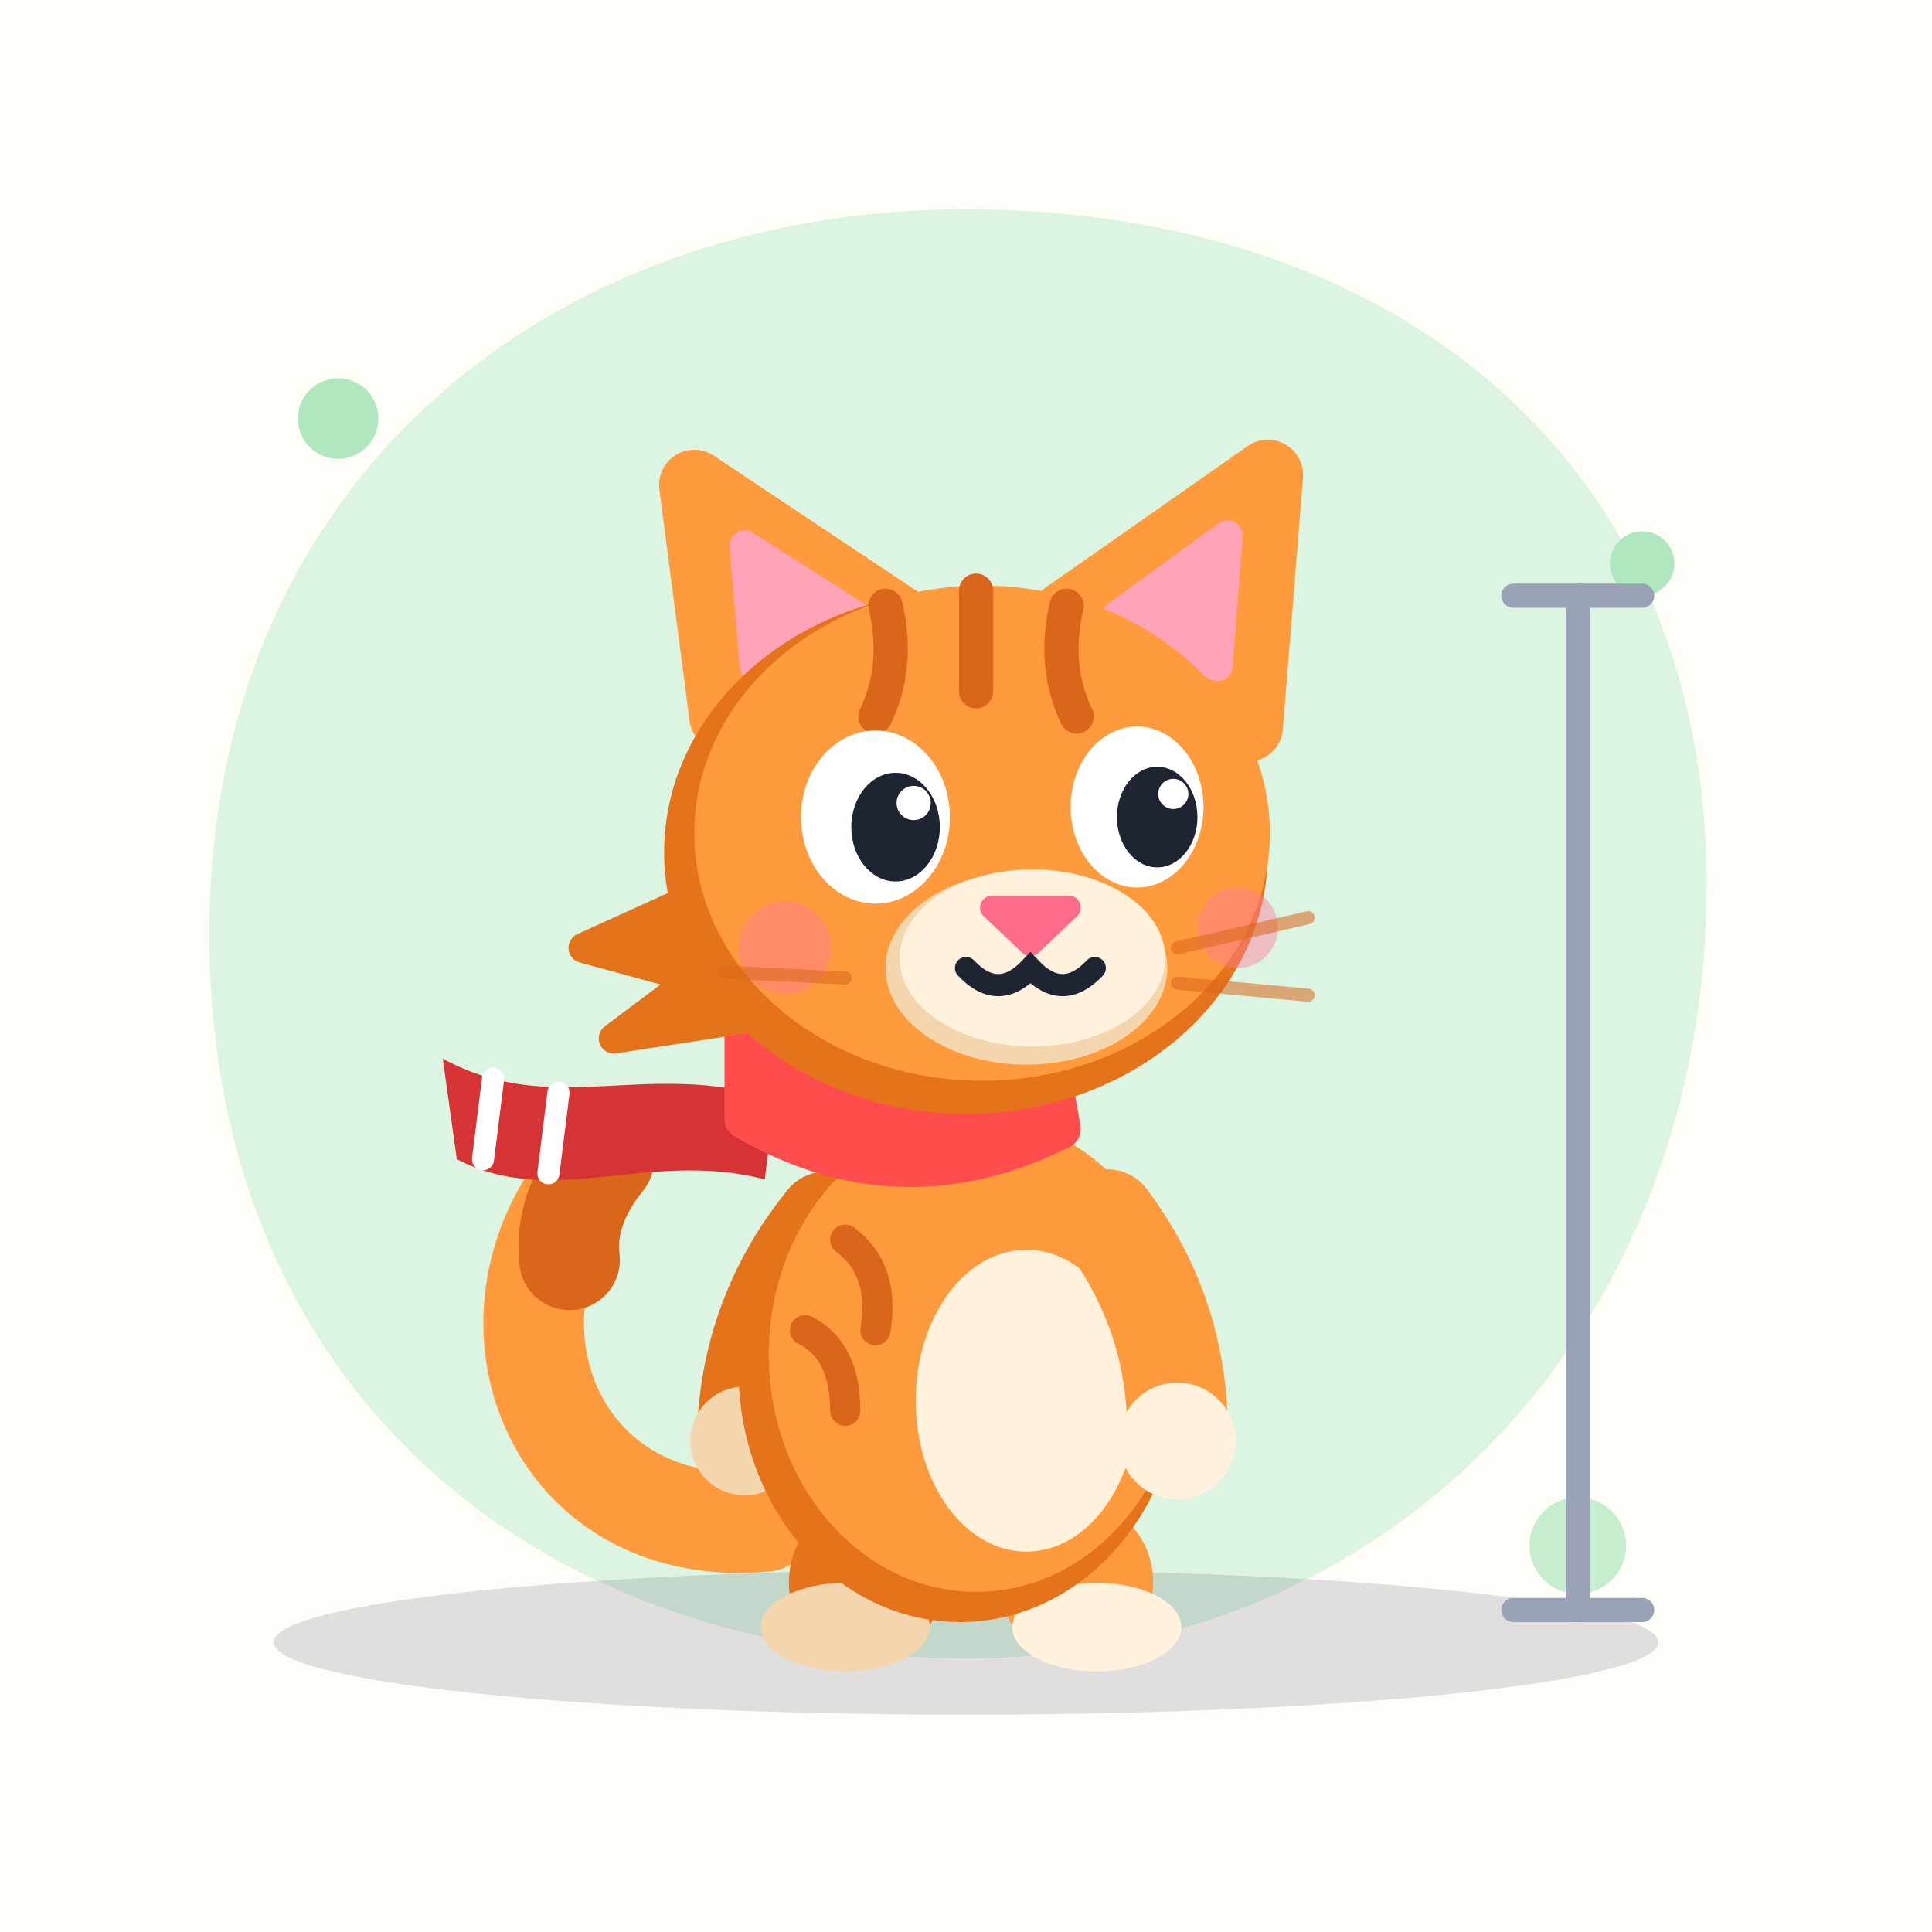
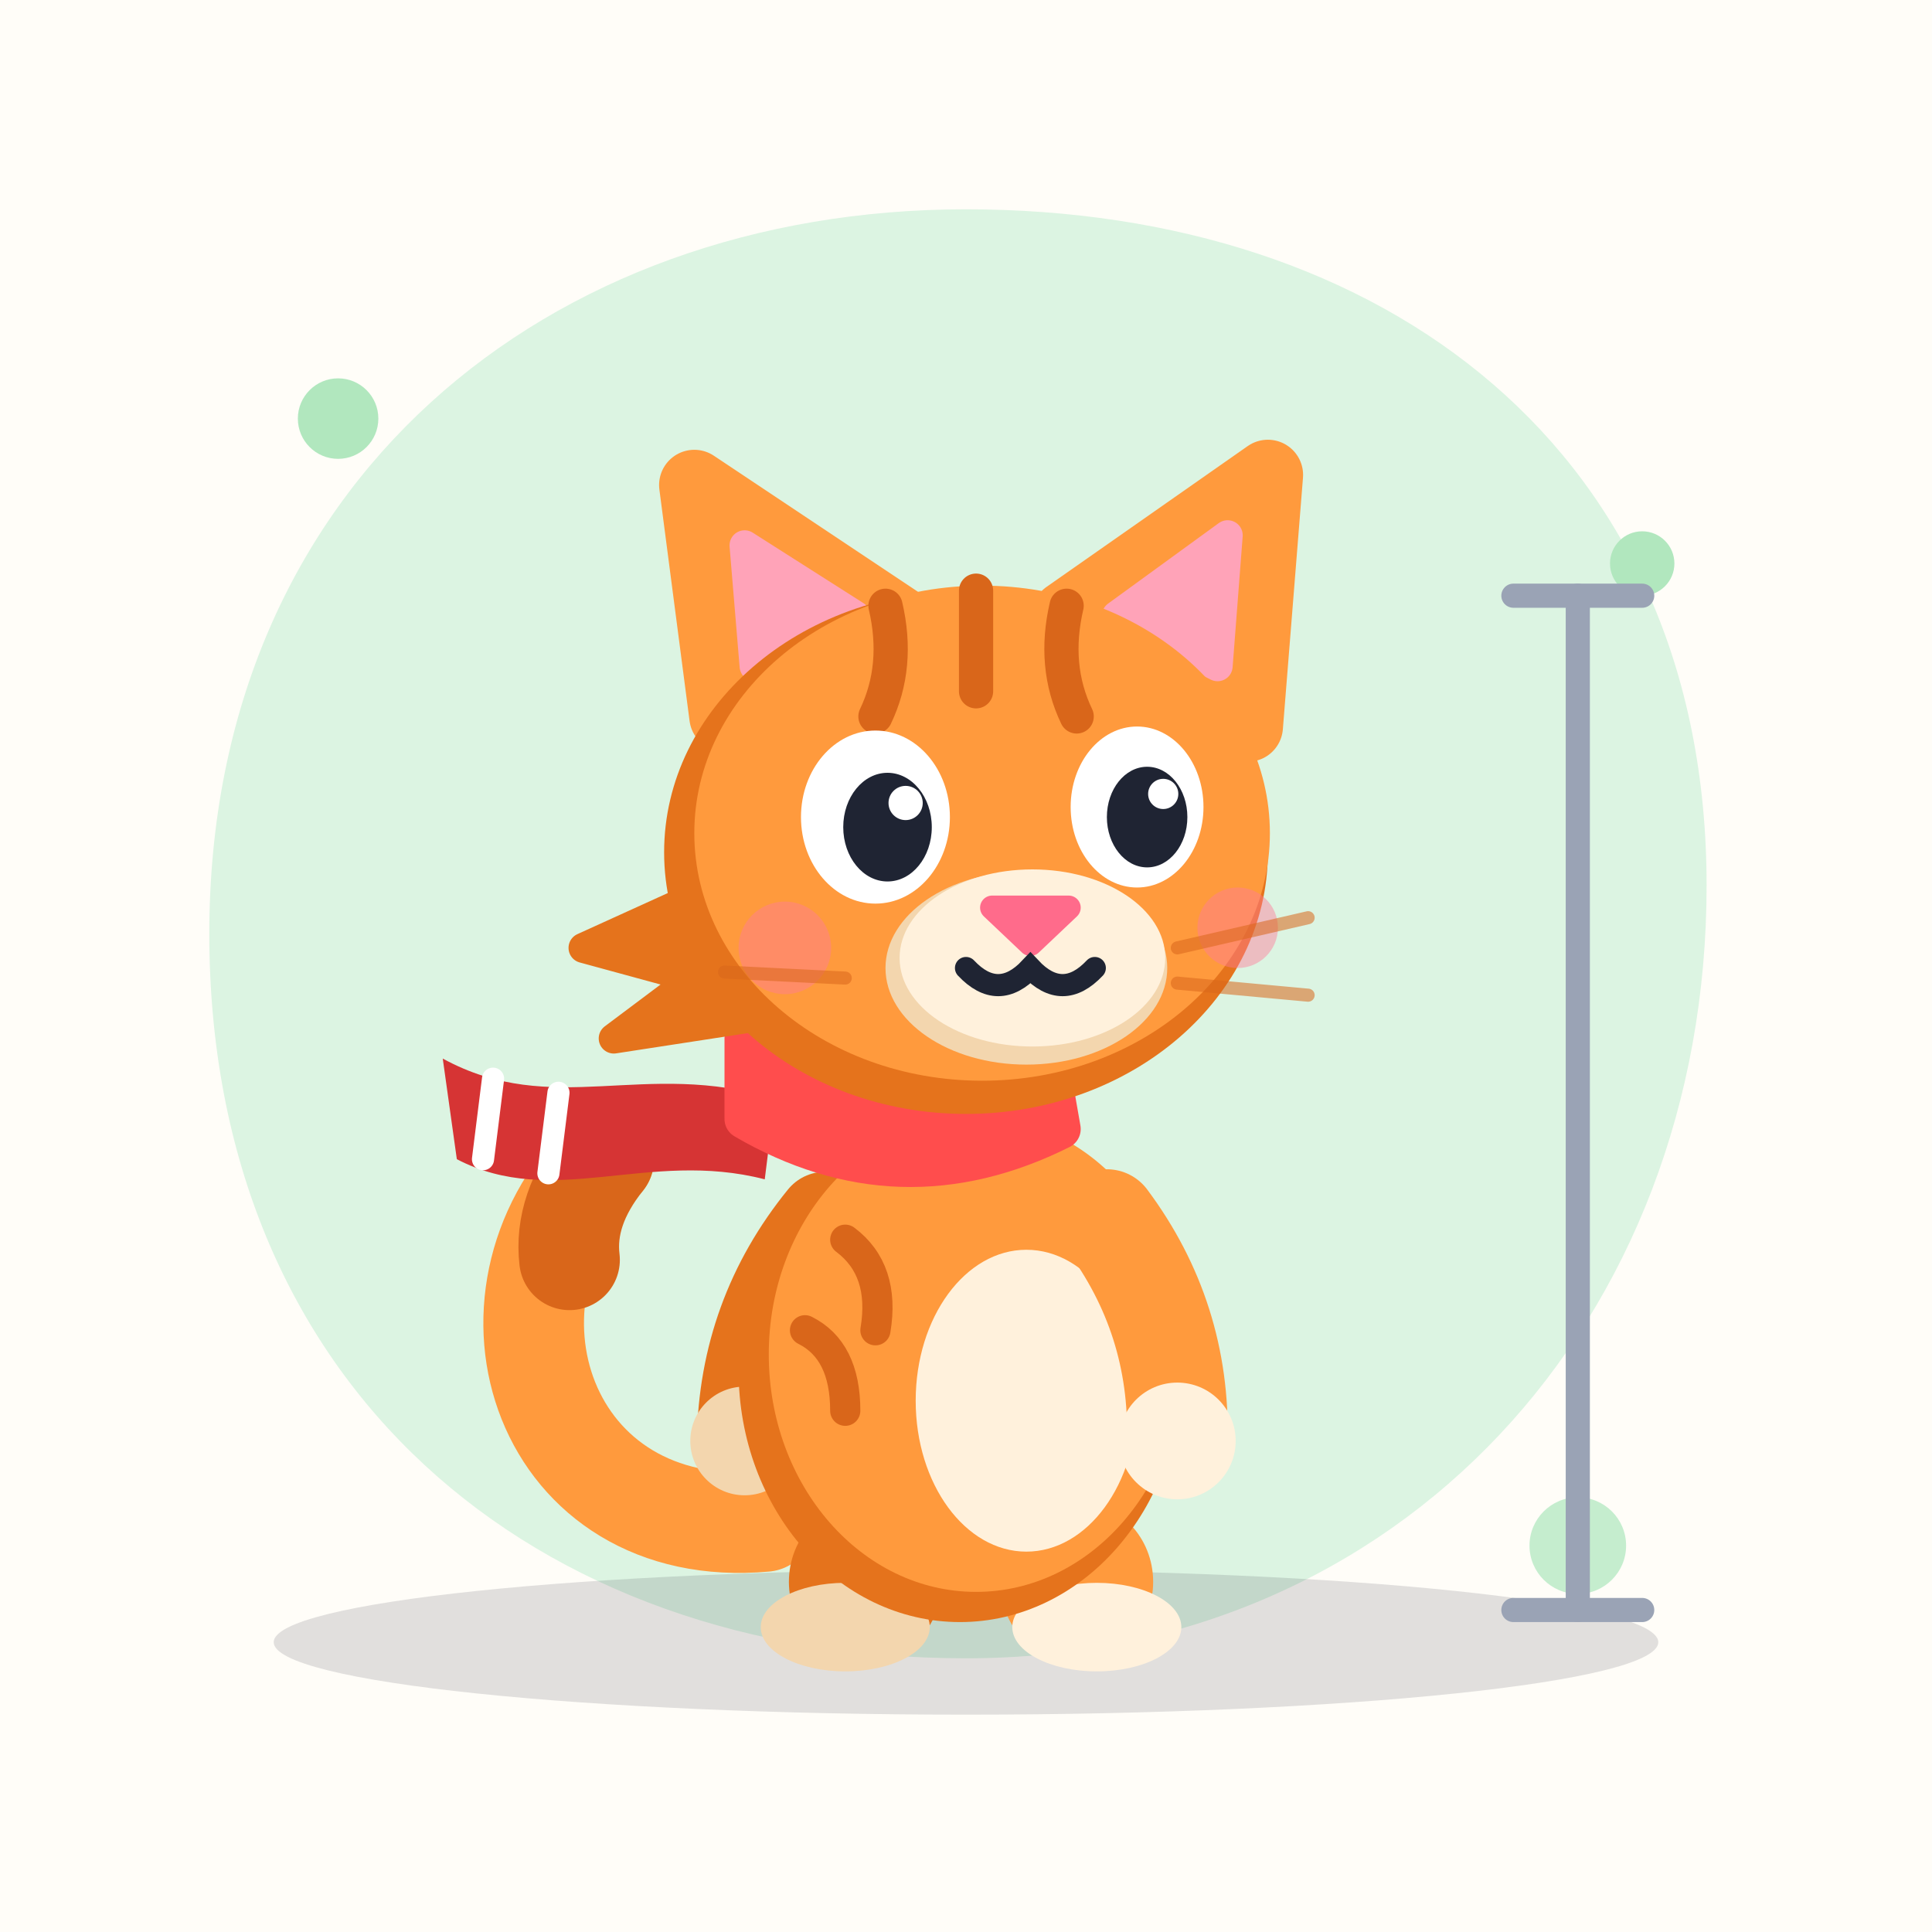
<svg xmlns="http://www.w3.org/2000/svg" viewBox="0 0 240 240" width="240" height="240">
  <rect x="0" y="0" width="240" height="240" rx="0" fill="#fffdf8" />
  <path d="M120 26c52 0 92 30 92 84s-38 96-92 96-94-34-94-90 42-90 94-90Z" fill="#dcf4e2" />
  <circle cx="42" cy="52" r="5" fill="#b1e7be" />
  <circle cx="204" cy="70" r="4" fill="#b1e7be" />
  <circle cx="196" cy="192" r="6" fill="#c5edce" />
  <ellipse cx="120" cy="204" rx="86" ry="9" fill="#1f243322" />
  <g transform="translate(120 204) scale(1.25 1.25)">
    <g transform="translate(-140 -124)">
      <path d="M120 112C98 114 90 90 104 76" fill="none" stroke="#ff9a3d" stroke-width="10" stroke-linecap="round" stroke-linejoin="round" />
      <path d="M104 76q-4 5-3.4 10" fill="none" stroke="#d9661a" stroke-width="10" stroke-linecap="round" stroke-linejoin="round" />
      <path d="M126 82Q118.2 91.6 118 104" fill="none" stroke="#e5731c" stroke-width="9.5" stroke-linecap="round" stroke-linejoin="round" />
      <circle cx="118" cy="104" r="5.4" fill="#f3d6ae" />
      <ellipse cx="130" cy="118" rx="7.6" ry="8" fill="#e5731c" />
      <ellipse cx="151" cy="118" rx="7.6" ry="8" fill="#ff9a3d" />
      <ellipse cx="128" cy="122.5" rx="8.4" ry="4.4" fill="#f3d6ae" />
      <ellipse cx="153" cy="122.5" rx="8.4" ry="4.4" fill="#fff1dc" />
      <g transform="">
        <ellipse cx="139.4" cy="97" rx="22" ry="25" fill="#e5731c" />
        <ellipse cx="141" cy="95.4" rx="20.6" ry="23.6" fill="#ff9a3d" />
        <ellipse cx="146" cy="100" rx="11" ry="15" fill="#fff1dc" />
        <path d="M128 84q4 3 3 9M124 93q4 2 4 8" fill="none" stroke="#d9661a" stroke-width="3" stroke-linecap="round" stroke-linejoin="round" />
      </g>
      <g class="cat-scarf" transform="translate(0 0)">
        <path class="cat-scarf-tail" d="M121 70C108 66 99 72 88 66l1.4 10c9.6 5 19-1 30.6 2Z" fill="#d63434" style="transform-origin:121px 72px" />
        <path d="M118 64q15 8 30 1l1.4 8q-16 8-31.4-1Z" fill="#ff4d4d" stroke="#ff4d4d" stroke-width="4" stroke-linejoin="round" />
        <path d="M93 68l-1 8M99.5 69.4l-1 8" stroke="#fff" stroke-width="2.2" stroke-linecap="round" />
      </g>
      <path d="M116 32L113 9L134 23Z" fill="#ff9a3d" stroke="#ff9a3d" stroke-width="7" stroke-linejoin="round" />
      <path d="M119 27L118 15L129 22Z" fill="#ffa3b8" stroke="#ffa3b8" stroke-width="3" stroke-linejoin="round" />
      <g class="cat-ear-right" style="transform-origin:156px 26px">
        <path d="M150 22L170 8L168 33Z" fill="#ff9a3d" stroke="#ff9a3d" stroke-width="7" stroke-linejoin="round" />
        <path d="M155 22L166 14L165 27Z" fill="#ffa3b8" stroke="#ffa3b8" stroke-width="3" stroke-linejoin="round" />
      </g>
      <path d="M113 50L102 55L113 58L105 64L118 62Z" fill="#e5731c" stroke="#e5731c" stroke-width="3" stroke-linejoin="round" />
      <ellipse cx="140" cy="45.5" rx="30" ry="26" fill="#e5731c" />
      <ellipse cx="141.6" cy="43.6" rx="28.6" ry="24.6" fill="#ff9a3d" />
      <path d="M132 21q1.4 6-1 11M141 19.5v10M150 21q-1.4 6 1 11" stroke="#d9661a" stroke-width="3.4" stroke-linecap="round" fill="none" />
      <ellipse cx="146" cy="57" rx="14" ry="9.6" fill="#f3d6ae" />
      <ellipse cx="146.6" cy="56" rx="13.2" ry="8.8" fill="#fff1dc" />
      <circle cx="122" cy="55" r="4.6" fill="#ff7a9a" opacity=".45" />
      <circle cx="167" cy="53" r="4" fill="#ff7a9a" opacity=".45" />
      <g class="cat-blink" style="transform-origin:145px 42px">
        <ellipse cx="131" cy="42" rx="7.4" ry="8.6" fill="#fff" />
        <ellipse cx="157" cy="41" rx="6.6" ry="8" fill="#fff" />
        <g class="cat-gaze">
-           <ellipse cx="133" cy="43" rx="4.4" ry="5.4" fill="#1f2433" />
-           <ellipse cx="159" cy="42" rx="4" ry="5" fill="#1f2433" />
-           <circle class="cat-pupil-shine" cx="134.8" cy="40.6" r="1.7" fill="#fff" />
-           <circle class="cat-pupil-shine" cx="160.6" cy="39.7" r="1.5" fill="#fff" />
+           <ellipse cx="132.2" cy="43" rx="4.4" ry="5.4" fill="#1f2433" />
+           <ellipse cx="158" cy="42" rx="4" ry="5" fill="#1f2433" />
+           <circle class="cat-pupil-shine" cx="134" cy="40.6" r="1.7" fill="#fff" />
+           <circle class="cat-pupil-shine" cx="159.6" cy="39.7" r="1.5" fill="#fff" />
        </g>
      </g>
      <path d="M142.6 51h7.6l-3.8 3.6Z" fill="#ff6b8b" stroke="#ff6b8b" stroke-width="2.4" stroke-linejoin="round" />
      <path d="M140 57q3.2 3.4 6.4 0q3.2 3.4 6.4 0" fill="none" stroke="#1f2433" stroke-width="2.2" stroke-linecap="round" />
      <path d="M161 55l13-3M161 58.5l13 1.2M128 58l-12-.6" stroke="#d9661a" stroke-width="1.3" stroke-linecap="round" opacity=".55" />
      <path d="M154 82Q161.3 91.8 161 104" fill="none" stroke="#ff9a3d" stroke-width="10" stroke-linecap="round" stroke-linejoin="round" />
      <circle cx="161" cy="104" r="5.8" fill="#fff1dc" />
    </g>
  </g>
  <path d="M196 74v126" fill="none" stroke="#9aa3b5" stroke-width="3" stroke-linecap="round" stroke-linejoin="round" />
  <path d="M188 74h16M188 200h16" fill="none" stroke="#9aa3b5" stroke-width="3" stroke-linecap="round" stroke-linejoin="round" />
</svg>
